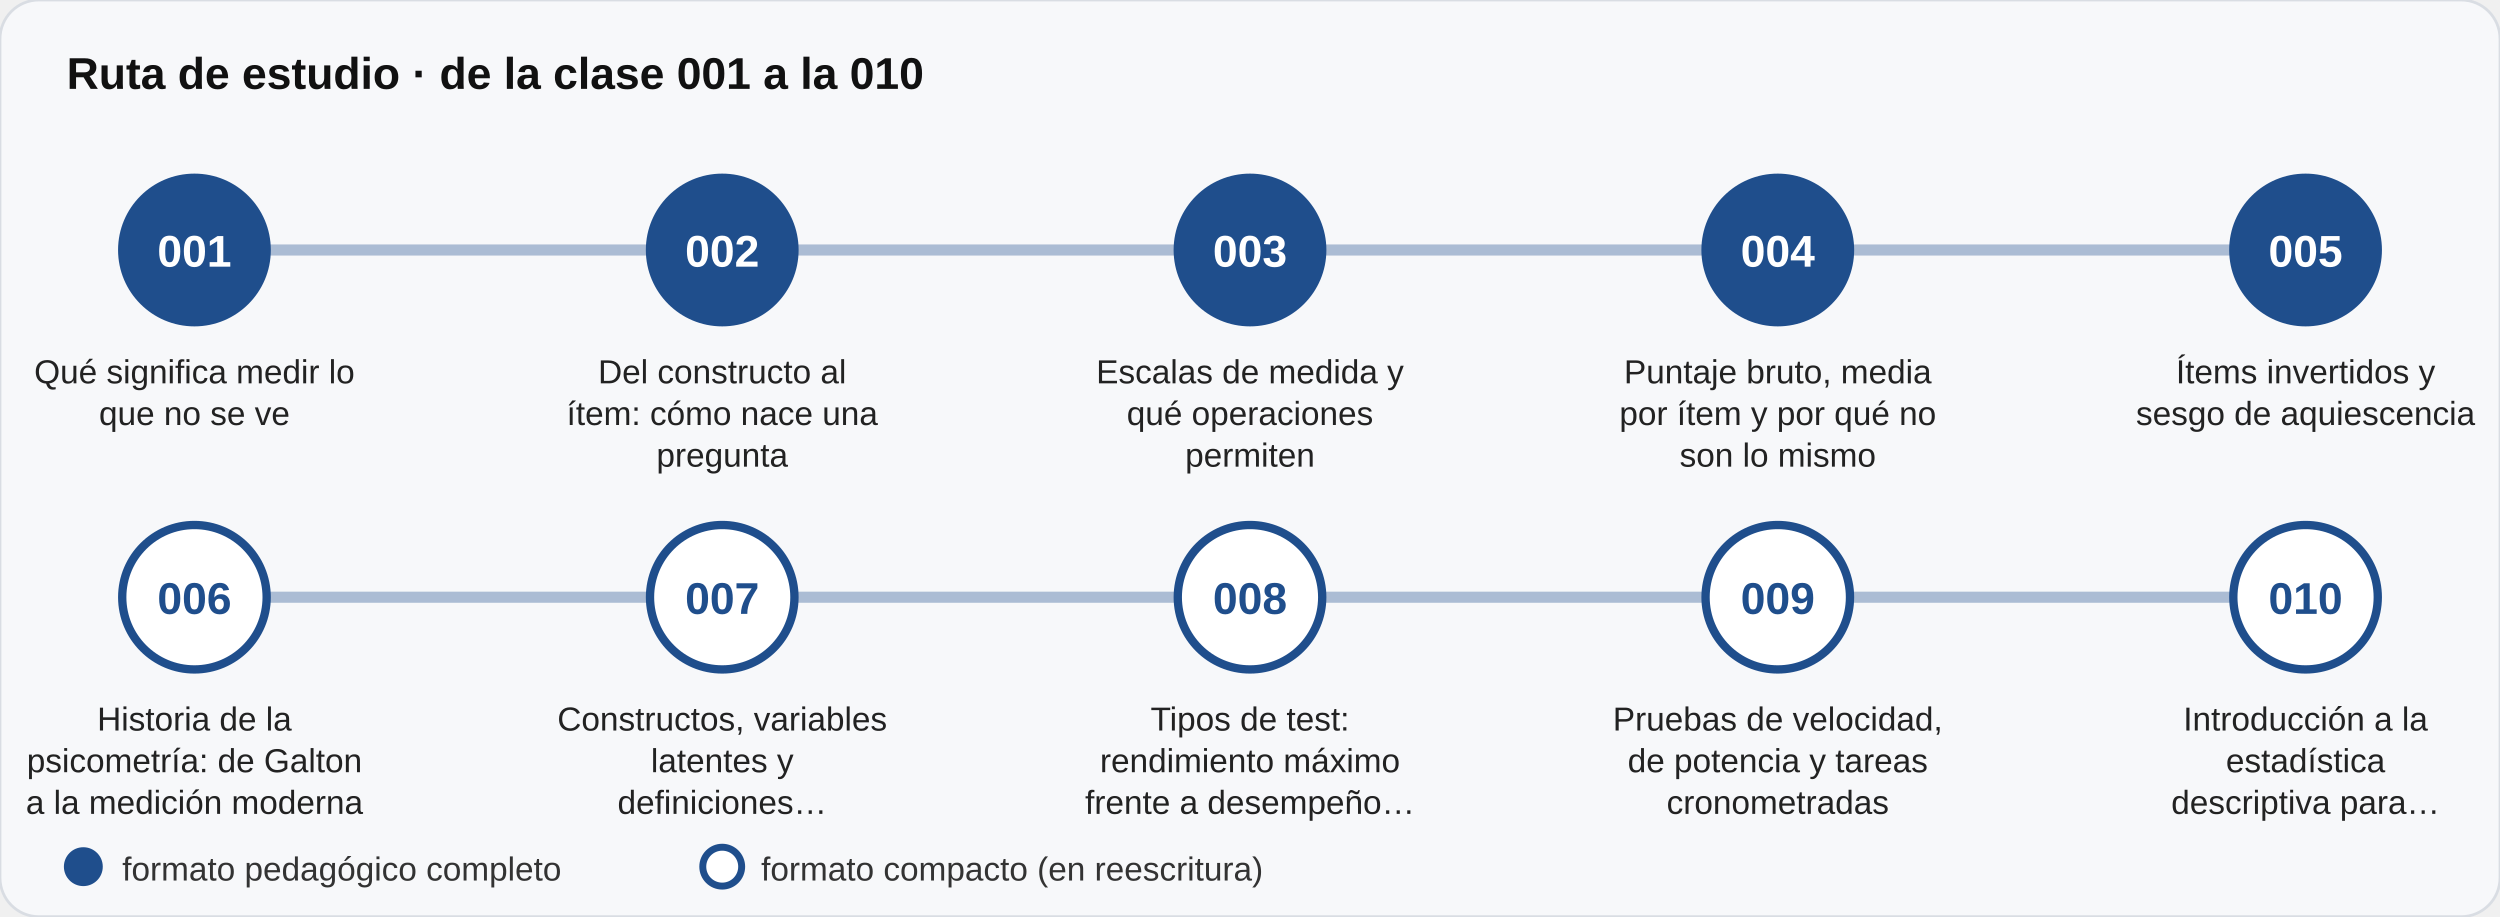
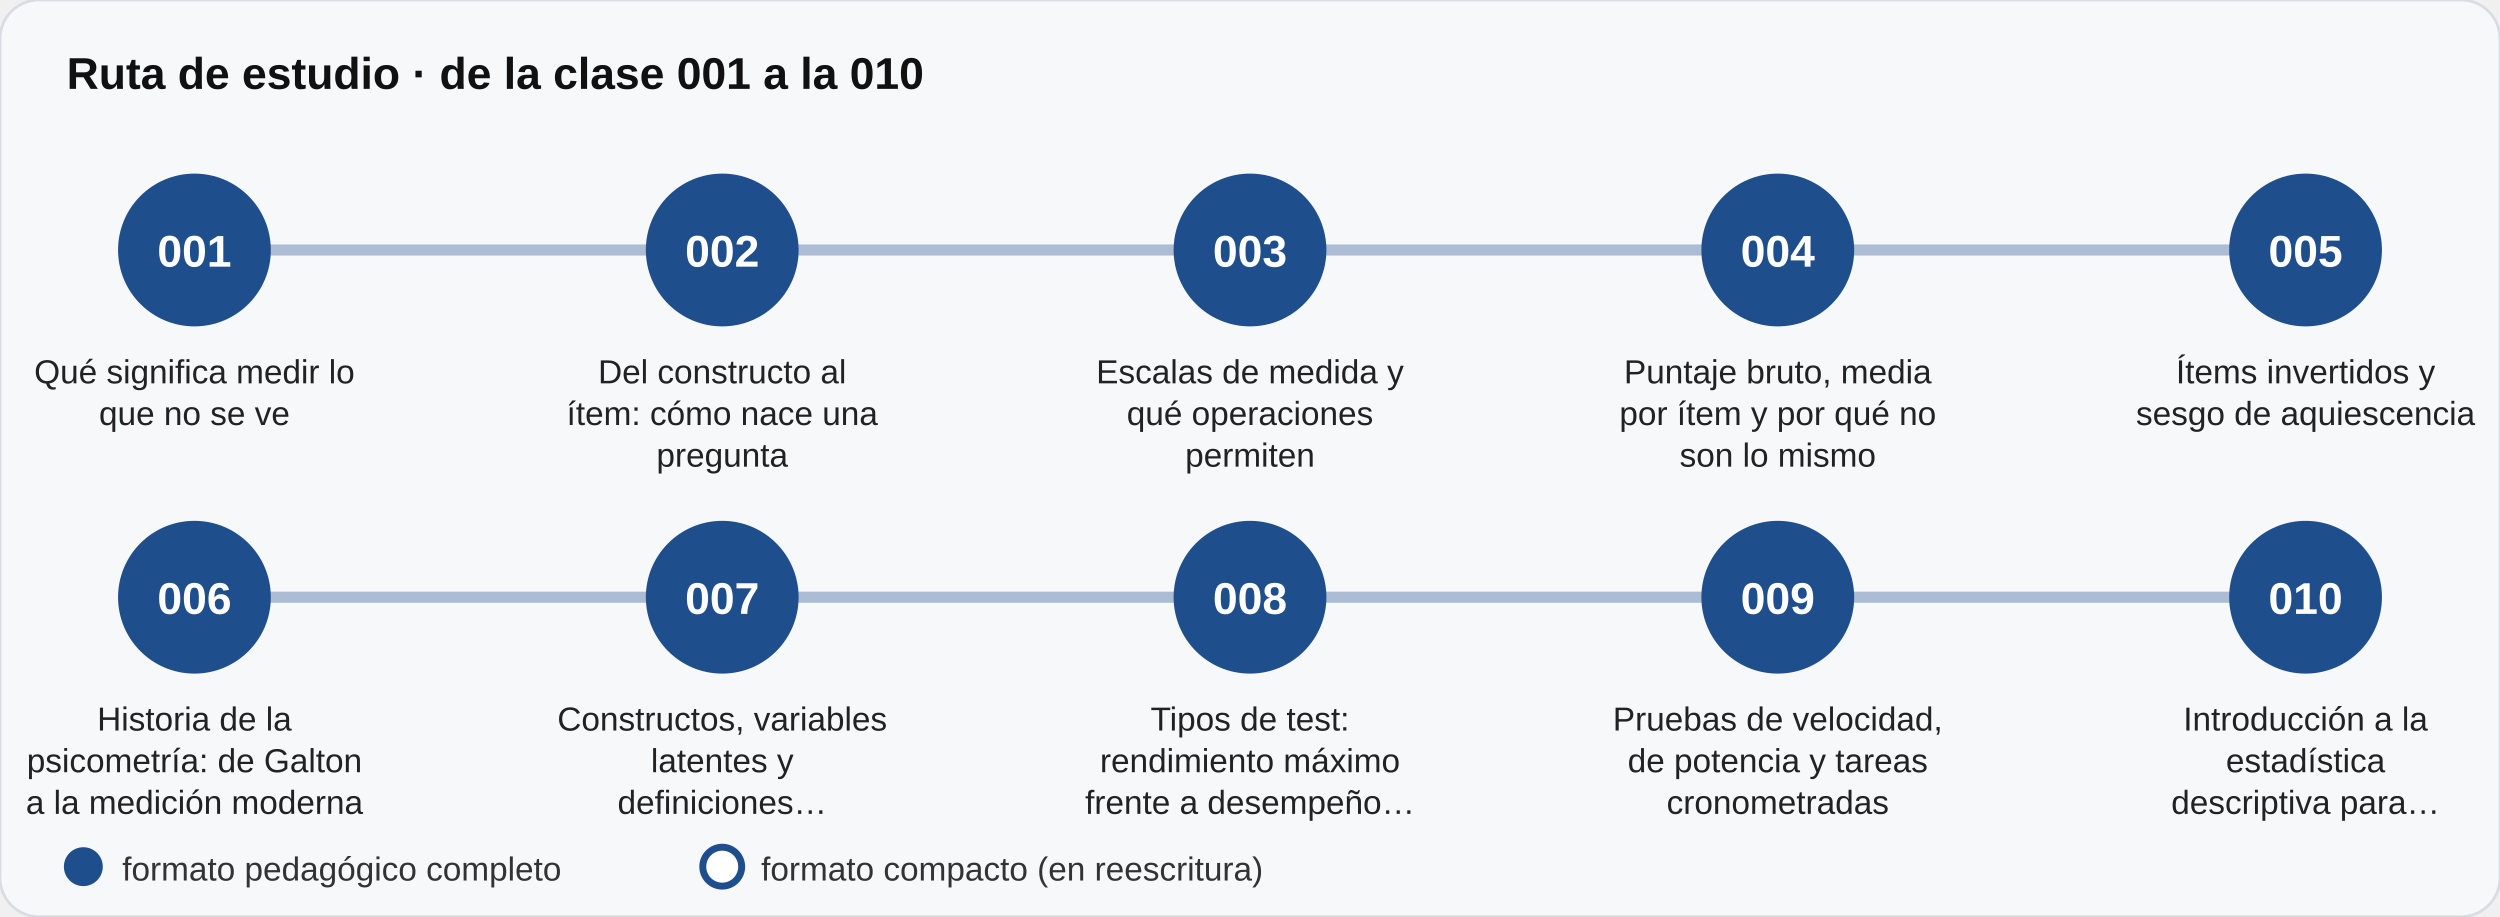
<svg xmlns="http://www.w3.org/2000/svg" viewBox="0 0 900 330" width="900" height="330" role="img" aria-labelledby="t d" font-family="Segoe UI, Arial, sans-serif">
  <rect width="900" height="330" rx="14" fill="#f7f8fa" stroke="#d9dde3" />
  <text x="24" y="32" font-size="16" font-weight="bold" fill="#111">Ruta de estudio · de la clase 001 a la 010</text>
  <line x1="70" y1="90" x2="830" y2="90" stroke="#1f4e8c" stroke-width="4" stroke-opacity=".35" />
  <circle cx="70.0" cy="90" r="26" fill="#1f4e8c" stroke="#1f4e8c" stroke-width="3" />
  <text x="70.0" y="96" text-anchor="middle" font-size="16" font-weight="bold" fill="#ffffff">001</text>
  <text x="70.0" y="138" text-anchor="middle" font-size="12" fill="#222">Qué significa medir lo</text>
  <text x="70.0" y="153" text-anchor="middle" font-size="12" fill="#222">que no se ve</text>
  <circle cx="260.0" cy="90" r="26" fill="#1f4e8c" stroke="#1f4e8c" stroke-width="3" />
  <text x="260.0" y="96" text-anchor="middle" font-size="16" font-weight="bold" fill="#ffffff">002</text>
  <text x="260.0" y="138" text-anchor="middle" font-size="12" fill="#222">Del constructo al</text>
  <text x="260.0" y="153" text-anchor="middle" font-size="12" fill="#222">ítem: cómo nace una</text>
  <text x="260.0" y="168" text-anchor="middle" font-size="12" fill="#222">pregunta</text>
  <circle cx="450.0" cy="90" r="26" fill="#1f4e8c" stroke="#1f4e8c" stroke-width="3" />
  <text x="450.0" y="96" text-anchor="middle" font-size="16" font-weight="bold" fill="#ffffff">003</text>
  <text x="450.0" y="138" text-anchor="middle" font-size="12" fill="#222">Escalas de medida y</text>
  <text x="450.0" y="153" text-anchor="middle" font-size="12" fill="#222">qué operaciones</text>
  <text x="450.0" y="168" text-anchor="middle" font-size="12" fill="#222">permiten</text>
  <circle cx="640.0" cy="90" r="26" fill="#1f4e8c" stroke="#1f4e8c" stroke-width="3" />
  <text x="640.0" y="96" text-anchor="middle" font-size="16" font-weight="bold" fill="#ffffff">004</text>
  <text x="640.0" y="138" text-anchor="middle" font-size="12" fill="#222">Puntaje bruto, media</text>
  <text x="640.0" y="153" text-anchor="middle" font-size="12" fill="#222">por ítem y por qué no</text>
  <text x="640.0" y="168" text-anchor="middle" font-size="12" fill="#222">son lo mismo</text>
  <circle cx="830.0" cy="90" r="26" fill="#1f4e8c" stroke="#1f4e8c" stroke-width="3" />
  <text x="830.0" y="96" text-anchor="middle" font-size="16" font-weight="bold" fill="#ffffff">005</text>
  <text x="830.0" y="138" text-anchor="middle" font-size="12" fill="#222">Ítems invertidos y</text>
  <text x="830.0" y="153" text-anchor="middle" font-size="12" fill="#222">sesgo de aquiescencia</text>
  <line x1="70" y1="215" x2="830" y2="215" stroke="#1f4e8c" stroke-width="4" stroke-opacity=".35" />
-   <circle cx="70.0" cy="215" r="26" fill="#ffffff" stroke="#1f4e8c" stroke-width="3" />
-   <text x="70.0" y="221" text-anchor="middle" font-size="16" font-weight="bold" fill="#1f4e8c">006</text>
+   <circle cx="70.0" cy="215" r="26" fill="#1f4e8c" stroke="#1f4e8c" stroke-width="3" />
+   <text x="70.0" y="221" text-anchor="middle" font-size="16" font-weight="bold" fill="#ffffff">006</text>
  <text x="70.0" y="263" text-anchor="middle" font-size="12" fill="#222">Historia de la</text>
  <text x="70.0" y="278" text-anchor="middle" font-size="12" fill="#222">psicometría: de Galton</text>
  <text x="70.0" y="293" text-anchor="middle" font-size="12" fill="#222">a la medición moderna</text>
-   <circle cx="260.0" cy="215" r="26" fill="#ffffff" stroke="#1f4e8c" stroke-width="3" />
-   <text x="260.0" y="221" text-anchor="middle" font-size="16" font-weight="bold" fill="#1f4e8c">007</text>
+   <circle cx="260.0" cy="215" r="26" fill="#1f4e8c" stroke="#1f4e8c" stroke-width="3" />
+   <text x="260.0" y="221" text-anchor="middle" font-size="16" font-weight="bold" fill="#ffffff">007</text>
  <text x="260.0" y="263" text-anchor="middle" font-size="12" fill="#222">Constructos, variables</text>
  <text x="260.0" y="278" text-anchor="middle" font-size="12" fill="#222">latentes y</text>
  <text x="260.0" y="293" text-anchor="middle" font-size="12" fill="#222">definiciones…</text>
-   <circle cx="450.0" cy="215" r="26" fill="#ffffff" stroke="#1f4e8c" stroke-width="3" />
-   <text x="450.0" y="221" text-anchor="middle" font-size="16" font-weight="bold" fill="#1f4e8c">008</text>
+   <circle cx="450.0" cy="215" r="26" fill="#1f4e8c" stroke="#1f4e8c" stroke-width="3" />
+   <text x="450.0" y="221" text-anchor="middle" font-size="16" font-weight="bold" fill="#ffffff">008</text>
  <text x="450.0" y="263" text-anchor="middle" font-size="12" fill="#222">Tipos de test:</text>
  <text x="450.0" y="278" text-anchor="middle" font-size="12" fill="#222">rendimiento máximo</text>
  <text x="450.0" y="293" text-anchor="middle" font-size="12" fill="#222">frente a desempeño…</text>
-   <circle cx="640.0" cy="215" r="26" fill="#ffffff" stroke="#1f4e8c" stroke-width="3" />
-   <text x="640.0" y="221" text-anchor="middle" font-size="16" font-weight="bold" fill="#1f4e8c">009</text>
+   <circle cx="640.0" cy="215" r="26" fill="#1f4e8c" stroke="#1f4e8c" stroke-width="3" />
+   <text x="640.0" y="221" text-anchor="middle" font-size="16" font-weight="bold" fill="#ffffff">009</text>
  <text x="640.0" y="263" text-anchor="middle" font-size="12" fill="#222">Pruebas de velocidad,</text>
  <text x="640.0" y="278" text-anchor="middle" font-size="12" fill="#222">de potencia y tareas</text>
  <text x="640.0" y="293" text-anchor="middle" font-size="12" fill="#222">cronometradas</text>
-   <circle cx="830.0" cy="215" r="26" fill="#ffffff" stroke="#1f4e8c" stroke-width="3" />
-   <text x="830.0" y="221" text-anchor="middle" font-size="16" font-weight="bold" fill="#1f4e8c">010</text>
+   <circle cx="830.0" cy="215" r="26" fill="#1f4e8c" stroke="#1f4e8c" stroke-width="3" />
+   <text x="830.0" y="221" text-anchor="middle" font-size="16" font-weight="bold" fill="#ffffff">010</text>
  <text x="830.0" y="263" text-anchor="middle" font-size="12" fill="#222">Introducción a la</text>
  <text x="830.0" y="278" text-anchor="middle" font-size="12" fill="#222">estadística</text>
  <text x="830.0" y="293" text-anchor="middle" font-size="12" fill="#222">descriptiva para…</text>
  <circle cx="30" cy="312" r="7" fill="#1f4e8c" />
  <text x="44" y="317" font-size="12" fill="#333">formato pedagógico completo</text>
  <circle cx="260" cy="312" r="7" fill="#fff" stroke="#1f4e8c" stroke-width="2.5" />
  <text x="274" y="317" font-size="12" fill="#333">formato compacto (en reescritura)</text>
</svg>
